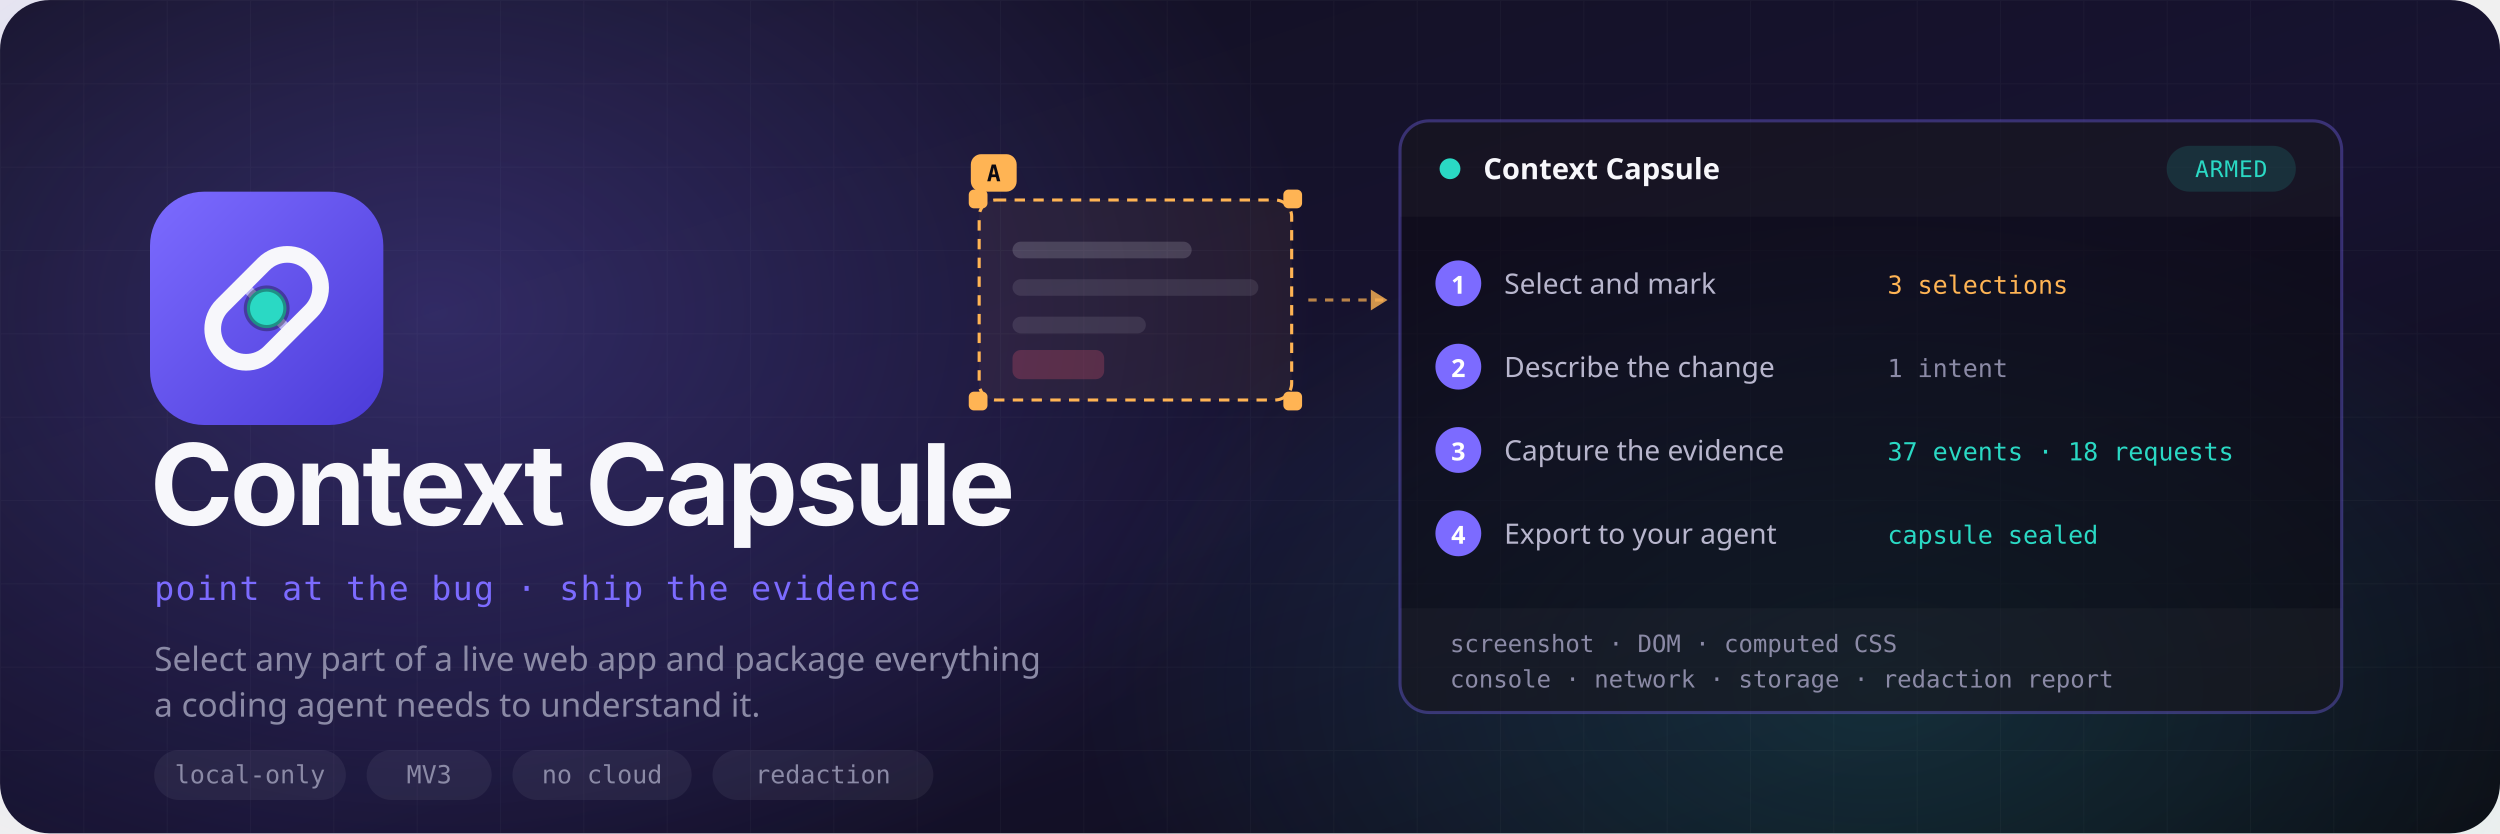
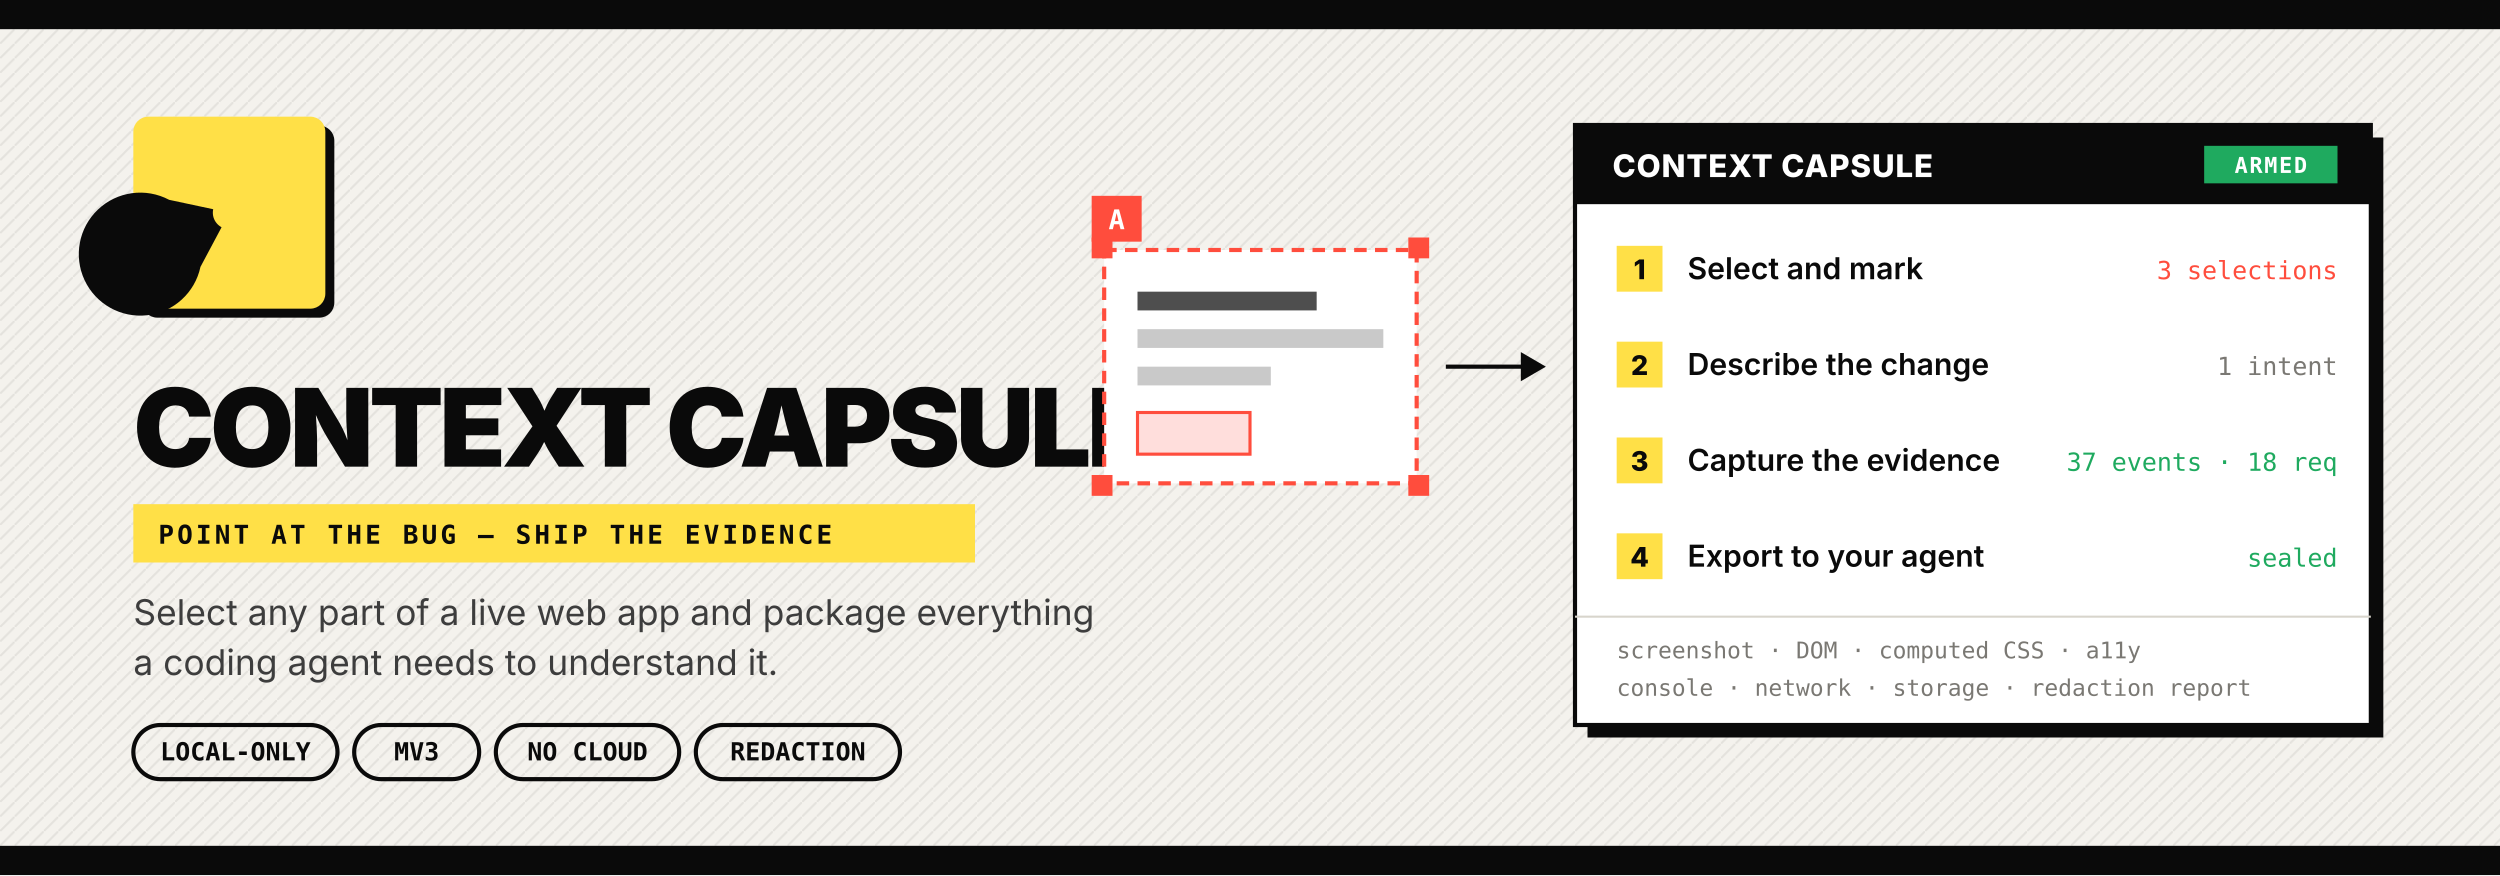
- <svg xmlns="http://www.w3.org/2000/svg" viewBox="0 0 1200 400" width="1200" height="400" role="img" aria-label="Context Capsule — point at the bug, ship the evidence. Select any part of a live web app and package everything a coding agent needs to understand it.">
+ <svg xmlns="http://www.w3.org/2000/svg" viewBox="0 0 1200 420" width="1200" height="420" role="img" aria-label="Context Capsule — point at the bug, ship the evidence. Select any part of a live web app and package everything a coding agent needs to understand it.">
  <defs>
-     <linearGradient id="bg" x1="0" y1="0" x2="1" y2="1">
-       <stop offset="0" stop-color="#12101F" />
-       <stop offset="0.55" stop-color="#171331" />
-       <stop offset="1" stop-color="#0B0A12" />
-     </linearGradient>
-     <linearGradient id="field" x1="0" y1="0" x2="1" y2="1">
-       <stop offset="0" stop-color="#7C6BFF" />
-       <stop offset="1" stop-color="#4B3BD8" />
-     </linearGradient>
-     <radialGradient id="halo" cx="0.5" cy="0.5" r="0.5">
-       <stop offset="0" stop-color="#7C6BFF" stop-opacity="0.28" />
-       <stop offset="1" stop-color="#7C6BFF" stop-opacity="0" />
-     </radialGradient>
-     <radialGradient id="halo-teal" cx="0.5" cy="0.5" r="0.5">
-       <stop offset="0" stop-color="#2AD9C4" stop-opacity="0.16" />
-       <stop offset="1" stop-color="#2AD9C4" stop-opacity="0" />
-     </radialGradient>
-     <pattern id="grid" width="40" height="40" patternUnits="userSpaceOnUse">
-       <path d="M40 0H0V40" fill="none" stroke="#FFFFFF" stroke-opacity="0.03" stroke-width="1" />
+     <pattern id="rule" width="7" height="7" patternUnits="userSpaceOnUse">
+       <path d="M0 7 L7 0" stroke="#0a0a0a" stroke-opacity="0.07" stroke-width="1" />
    </pattern>
-     <clipPath id="card">
-       <rect x="672" y="58" width="452" height="284" rx="14" />
-     </clipPath>
  </defs>
-   <rect width="1200" height="400" rx="24" fill="url(#bg)" />
-   <rect width="1200" height="400" rx="24" fill="url(#grid)" />
-   <ellipse cx="210" cy="150" rx="420" ry="300" fill="url(#halo)" />
-   <ellipse cx="900" cy="330" rx="380" ry="240" fill="url(#halo-teal)" />
-   <g transform="translate(72 92)">
-     <rect x="0" y="0" width="112" height="112" rx="26" fill="url(#field)" />
-     <g transform="rotate(-45 56 56)">
-       <rect x="26" y="40" width="60" height="32" rx="16" fill="none" stroke="#F7F7FB" stroke-width="8" />
-       <line x1="56" y1="40" x2="56" y2="72" stroke="#F7F7FB" stroke-width="4.5" opacity="0.55" />
+   <rect width="1200" height="420" fill="#f4f2ed" />
+   <rect x="0" y="0" width="1200" height="420" fill="url(#rule)" />
+   <rect x="0" y="0" width="1200" height="14" fill="#0a0a0a" />
+   <rect x="0" y="406" width="1200" height="14" fill="#0a0a0a" />
+   <g transform="translate(64 56) scale(0.72)">
+     <rect x="6" y="6" width="128" height="128" rx="10" fill="#0a0a0a" />
+     <rect x="0" y="0" width="128" height="128" rx="10" fill="#ffe047" />
+     <path fill="#0a0a0a" d="M64 64 L23.89 55.44 A41 41 0 1 0 44.75 100.15 Z" />
+     <circle cx="64" cy="64" r="11" fill="#ffe047" />
+   </g>
+   <text x="64" y="224" font-family="Archivo, 'Helvetica Neue', Inter, ui-sans-serif, system-ui, sans-serif" font-size="52" font-weight="900" letter-spacing="-2" fill="#0a0a0a">CONTEXT CAPSULE</text>
+   <rect x="64" y="242" width="404" height="28" fill="#ffe047" />
+   <text x="76" y="261" font-family="ui-monospace, SFMono-Regular, Menlo, Consolas, monospace" font-size="12.5" font-weight="700" letter-spacing="1.5" fill="#0a0a0a">POINT AT THE BUG — SHIP THE EVIDENCE</text>
+   <text x="64" y="300" font-family="Archivo, 'Helvetica Neue', Inter, ui-sans-serif, system-ui, sans-serif" font-size="17" fill="#3d3d3d">Select any part of a live web app and package everything</text>
+   <text x="64" y="324" font-family="Archivo, 'Helvetica Neue', Inter, ui-sans-serif, system-ui, sans-serif" font-size="17" fill="#3d3d3d">a coding agent needs to understand it.</text>
+   <g font-family="ui-monospace, SFMono-Regular, Menlo, Consolas, monospace" font-size="12" font-weight="700" fill="#0a0a0a">
+     <rect x="64" y="348" width="98" height="26" rx="13" fill="none" stroke="#0a0a0a" stroke-width="2" />
+     <text x="113" y="365" text-anchor="middle">LOCAL-ONLY</text>
+     <rect x="170" y="348" width="60" height="26" rx="13" fill="none" stroke="#0a0a0a" stroke-width="2" />
+     <text x="200" y="365" text-anchor="middle">MV3</text>
+     <rect x="238" y="348" width="88" height="26" rx="13" fill="none" stroke="#0a0a0a" stroke-width="2" />
+     <text x="282" y="365" text-anchor="middle">NO CLOUD</text>
+     <rect x="334" y="348" width="98" height="26" rx="13" fill="none" stroke="#0a0a0a" stroke-width="2" />
+     <text x="383" y="365" text-anchor="middle">REDACTION</text>
+   </g>
+   <g>
+     <rect x="530" y="120" width="150" height="112" fill="#ffffff" stroke="#ff4d3d" stroke-width="2" stroke-dasharray="6 4" />
+     <g fill="#ff4d3d">
+       <rect x="524" y="114" width="10" height="10" />
+       <rect x="676" y="114" width="10" height="10" />
+       <rect x="524" y="228" width="10" height="10" />
+       <rect x="676" y="228" width="10" height="10" />
    </g>
-     <circle cx="56" cy="56" r="9.5" fill="#2AD9C4" />
-     <circle cx="56" cy="56" r="9.5" fill="none" stroke="#0B0A12" stroke-width="3" opacity="0.35" />
+     <rect x="524" y="94" width="24" height="22" fill="#ff4d3d" />
+     <text x="536" y="110" text-anchor="middle" font-family="ui-monospace, SFMono-Regular, Menlo, Consolas, monospace" font-size="13" font-weight="700" fill="#ffffff">A</text>
+     <g>
+       <rect x="546" y="140" width="86" height="9" fill="#0a0a0a" fill-opacity="0.72" />
+       <rect x="546" y="158" width="118" height="9" fill="#0a0a0a" fill-opacity="0.22" />
+       <rect x="546" y="176" width="64" height="9" fill="#0a0a0a" fill-opacity="0.22" />
+       <rect x="546" y="198" width="54" height="20" fill="#ff4d3d" fill-opacity="0.18" stroke="#ff4d3d" stroke-width="1.5" />
+     </g>
+     <path d="M694 176 H736" stroke="#0a0a0a" stroke-width="2" />
+     <path d="M730 169 L742 176 L730 183 Z" fill="#0a0a0a" />
  </g>
-   <text x="72" y="252" font-family="ui-sans-serif, system-ui, -apple-system, 'Segoe UI', sans-serif" font-size="54" font-weight="700" letter-spacing="-1.6" fill="#F7F7FB">Context Capsule</text>
-   <text x="74" y="288" font-family="ui-monospace, SFMono-Regular, Menlo, Consolas, monospace" font-size="16" letter-spacing="0.6" fill="#7C6BFF">point at the bug · ship the evidence</text>
-   <text x="74" y="322" font-family="ui-sans-serif, system-ui, sans-serif" font-size="16" fill="#8B8AA6">Select any part of a live web app and package everything</text>
-   <text x="74" y="344" font-family="ui-sans-serif, system-ui, sans-serif" font-size="16" fill="#8B8AA6">a coding agent needs to understand it.</text>
-   <g clip-path="url(#card)">
-     <rect x="672" y="58" width="452" height="284" fill="#0B0A12" fill-opacity="0.55" />
-     <rect x="672" y="58" width="452" height="46" fill="#F7F7FB" fill-opacity="0.03" />
-     <circle cx="696" cy="81" r="5" fill="#2AD9C4" />
-     <text x="712" y="86" font-family="ui-sans-serif, system-ui, sans-serif" font-size="14" font-weight="600" fill="#F7F7FB">Context Capsule</text>
-     <rect x="1040" y="70" width="62" height="22" rx="11" fill="#2AD9C4" fill-opacity="0.14" />
-     <text x="1071" y="85" text-anchor="middle" font-family="ui-monospace, SFMono-Regular, Menlo, Consolas, monospace" font-size="11" letter-spacing="0.4" fill="#2AD9C4">ARMED</text>
-     <g font-family="ui-sans-serif, system-ui, sans-serif" font-size="13.5" fill="#B8B6CD">
-       <circle cx="700" cy="136" r="11" fill="#7C6BFF" />
-       <text x="700" y="141" text-anchor="middle" font-size="12" font-weight="700" fill="#FFFFFF">1</text>
-       <text x="722" y="141">Select and mark</text>
-       <circle cx="700" cy="176" r="11" fill="#7C6BFF" />
-       <text x="700" y="181" text-anchor="middle" font-size="12" font-weight="700" fill="#FFFFFF">2</text>
-       <text x="722" y="181">Describe the change</text>
-       <circle cx="700" cy="216" r="11" fill="#7C6BFF" />
-       <text x="700" y="221" text-anchor="middle" font-size="12" font-weight="700" fill="#FFFFFF">3</text>
-       <text x="722" y="221">Capture the evidence</text>
-       <circle cx="700" cy="256" r="11" fill="#7C6BFF" />
-       <text x="700" y="261" text-anchor="middle" font-size="12" font-weight="700" fill="#FFFFFF">4</text>
-       <text x="722" y="261">Export to your agent</text>
+   <g>
+     <rect x="762" y="66" width="382" height="288" fill="#0a0a0a" />
+     <rect x="756" y="60" width="382" height="288" fill="#ffffff" stroke="#0a0a0a" stroke-width="2" />
+     <rect x="756" y="60" width="382" height="38" fill="#0a0a0a" />
+     <text x="774" y="85" font-family="Archivo, 'Helvetica Neue', Inter, ui-sans-serif, system-ui, sans-serif" font-size="15" font-weight="800" letter-spacing="0.4" fill="#ffffff">CONTEXT CAPSULE</text>
+     <rect x="1058" y="70" width="64" height="18" fill="#1faa5f" />
+     <text x="1090" y="83" text-anchor="middle" font-family="ui-monospace, SFMono-Regular, Menlo, Consolas, monospace" font-size="10.5" font-weight="700" letter-spacing="0.8" fill="#ffffff">ARMED</text>
+     <g font-family="Archivo, 'Helvetica Neue', Inter, ui-sans-serif, system-ui, sans-serif" font-size="14.5" font-weight="600" fill="#0a0a0a">
+       <rect x="776" y="118" width="22" height="22" fill="#ffe047" />
+       <text x="787" y="134" text-anchor="middle" font-size="13" font-weight="800" fill="#0a0a0a">1</text>
+       <text x="810" y="134">Select and mark</text>
+       <rect x="776" y="164" width="22" height="22" fill="#ffe047" />
+       <text x="787" y="180" text-anchor="middle" font-size="13" font-weight="800" fill="#0a0a0a">2</text>
+       <text x="810" y="180">Describe the change</text>
+       <rect x="776" y="210" width="22" height="22" fill="#ffe047" />
+       <text x="787" y="226" text-anchor="middle" font-size="13" font-weight="800" fill="#0a0a0a">3</text>
+       <text x="810" y="226">Capture the evidence</text>
+       <rect x="776" y="256" width="22" height="22" fill="#ffe047" />
+       <text x="787" y="272" text-anchor="middle" font-size="13" font-weight="800" fill="#0a0a0a">4</text>
+       <text x="810" y="272">Export to your agent</text>
    </g>
-     <g font-family="ui-monospace, SFMono-Regular, Menlo, Consolas, monospace" font-size="12">
-       <text x="906" y="141" fill="#FFB454">3 selections</text>
-       <text x="906" y="181" fill="#8B8AA6">1 intent</text>
-       <text x="906" y="221" fill="#2AD9C4">37 events · 18 requests</text>
-       <text x="906" y="261" fill="#2AD9C4">capsule sealed</text>
+     <g font-family="ui-monospace, SFMono-Regular, Menlo, Consolas, monospace" font-size="12" fill="#7a7873">
+       <text x="1122" y="134" text-anchor="end" fill="#ff4d3d">3 selections</text>
+       <text x="1122" y="180" text-anchor="end">1 intent</text>
+       <text x="1122" y="226" text-anchor="end" fill="#1faa5f">37 events · 18 req</text>
+       <text x="1122" y="272" text-anchor="end" fill="#1faa5f">sealed</text>
    </g>
-     <rect x="672" y="292" width="452" height="50" fill="#F7F7FB" fill-opacity="0.03" />
-     <g font-family="ui-monospace, SFMono-Regular, Menlo, Consolas, monospace" font-size="11.5" fill="#8B8AA6">
-       <text x="696" y="313">screenshot · DOM · computed CSS</text>
-       <text x="696" y="330">console · network · storage · redaction report</text>
+     <line x1="756" y1="296" x2="1138" y2="296" stroke="#d8d5cc" stroke-width="1" />
+     <g font-family="ui-monospace, SFMono-Regular, Menlo, Consolas, monospace" font-size="11" fill="#7a7873">
+       <text x="776" y="316">screenshot · DOM · computed CSS · a11y</text>
+       <text x="776" y="334">console · network · storage · redaction report</text>
    </g>
  </g>
-   <rect x="672" y="58" width="452" height="284" rx="14" fill="none" stroke="#7C6BFF" stroke-opacity="0.35" stroke-width="1.5" />
-   <g>
-     <rect x="470" y="96" width="150" height="96" rx="8" fill="#FFB454" fill-opacity="0.06" stroke="#FFB454" stroke-width="1.5" stroke-dasharray="5 4" />
-     <g fill="#FFB454">
-       <rect x="465" y="91" width="9" height="9" rx="2.5" />
-       <rect x="616" y="91" width="9" height="9" rx="2.5" />
-       <rect x="465" y="188" width="9" height="9" rx="2.5" />
-       <rect x="616" y="188" width="9" height="9" rx="2.5" />
-     </g>
-     <rect x="466" y="74" width="22" height="18" rx="5" fill="#FFB454" />
-     <text x="477" y="87" text-anchor="middle" font-family="ui-monospace, SFMono-Regular, Menlo, Consolas, monospace" font-size="11" font-weight="700" fill="#0B0A12">A</text>
-     <g fill="#F7F7FB">
-       <rect x="486" y="116" width="86" height="8" rx="4" fill-opacity="0.16" />
-       <rect x="486" y="134" width="118" height="8" rx="4" fill-opacity="0.10" />
-       <rect x="486" y="152" width="64" height="8" rx="4" fill-opacity="0.10" />
-       <rect x="486" y="168" width="44" height="14" rx="4" fill="#FF5C7A" fill-opacity="0.22" />
-     </g>
-     <path d="M628 144 H664" stroke="#FFB454" stroke-width="1.5" stroke-dasharray="4 4" opacity="0.7" />
-     <path d="M658 139 L666 144 L658 149 Z" fill="#FFB454" opacity="0.8" />
-   </g>
-   <g font-family="ui-monospace, SFMono-Regular, Menlo, Consolas, monospace" font-size="12" fill="#8B8AA6">
-     <rect x="74" y="360" width="92" height="24" rx="12" fill="#F7F7FB" fill-opacity="0.06" />
-     <text x="120" y="376" text-anchor="middle">local-only</text>
-     <rect x="176" y="360" width="60" height="24" rx="12" fill="#F7F7FB" fill-opacity="0.06" />
-     <text x="206" y="376" text-anchor="middle">MV3</text>
-     <rect x="246" y="360" width="86" height="24" rx="12" fill="#F7F7FB" fill-opacity="0.06" />
-     <text x="289" y="376" text-anchor="middle">no cloud</text>
-     <rect x="342" y="360" width="106" height="24" rx="12" fill="#F7F7FB" fill-opacity="0.06" />
-     <text x="395" y="376" text-anchor="middle">redaction</text>
-   </g>
</svg>
